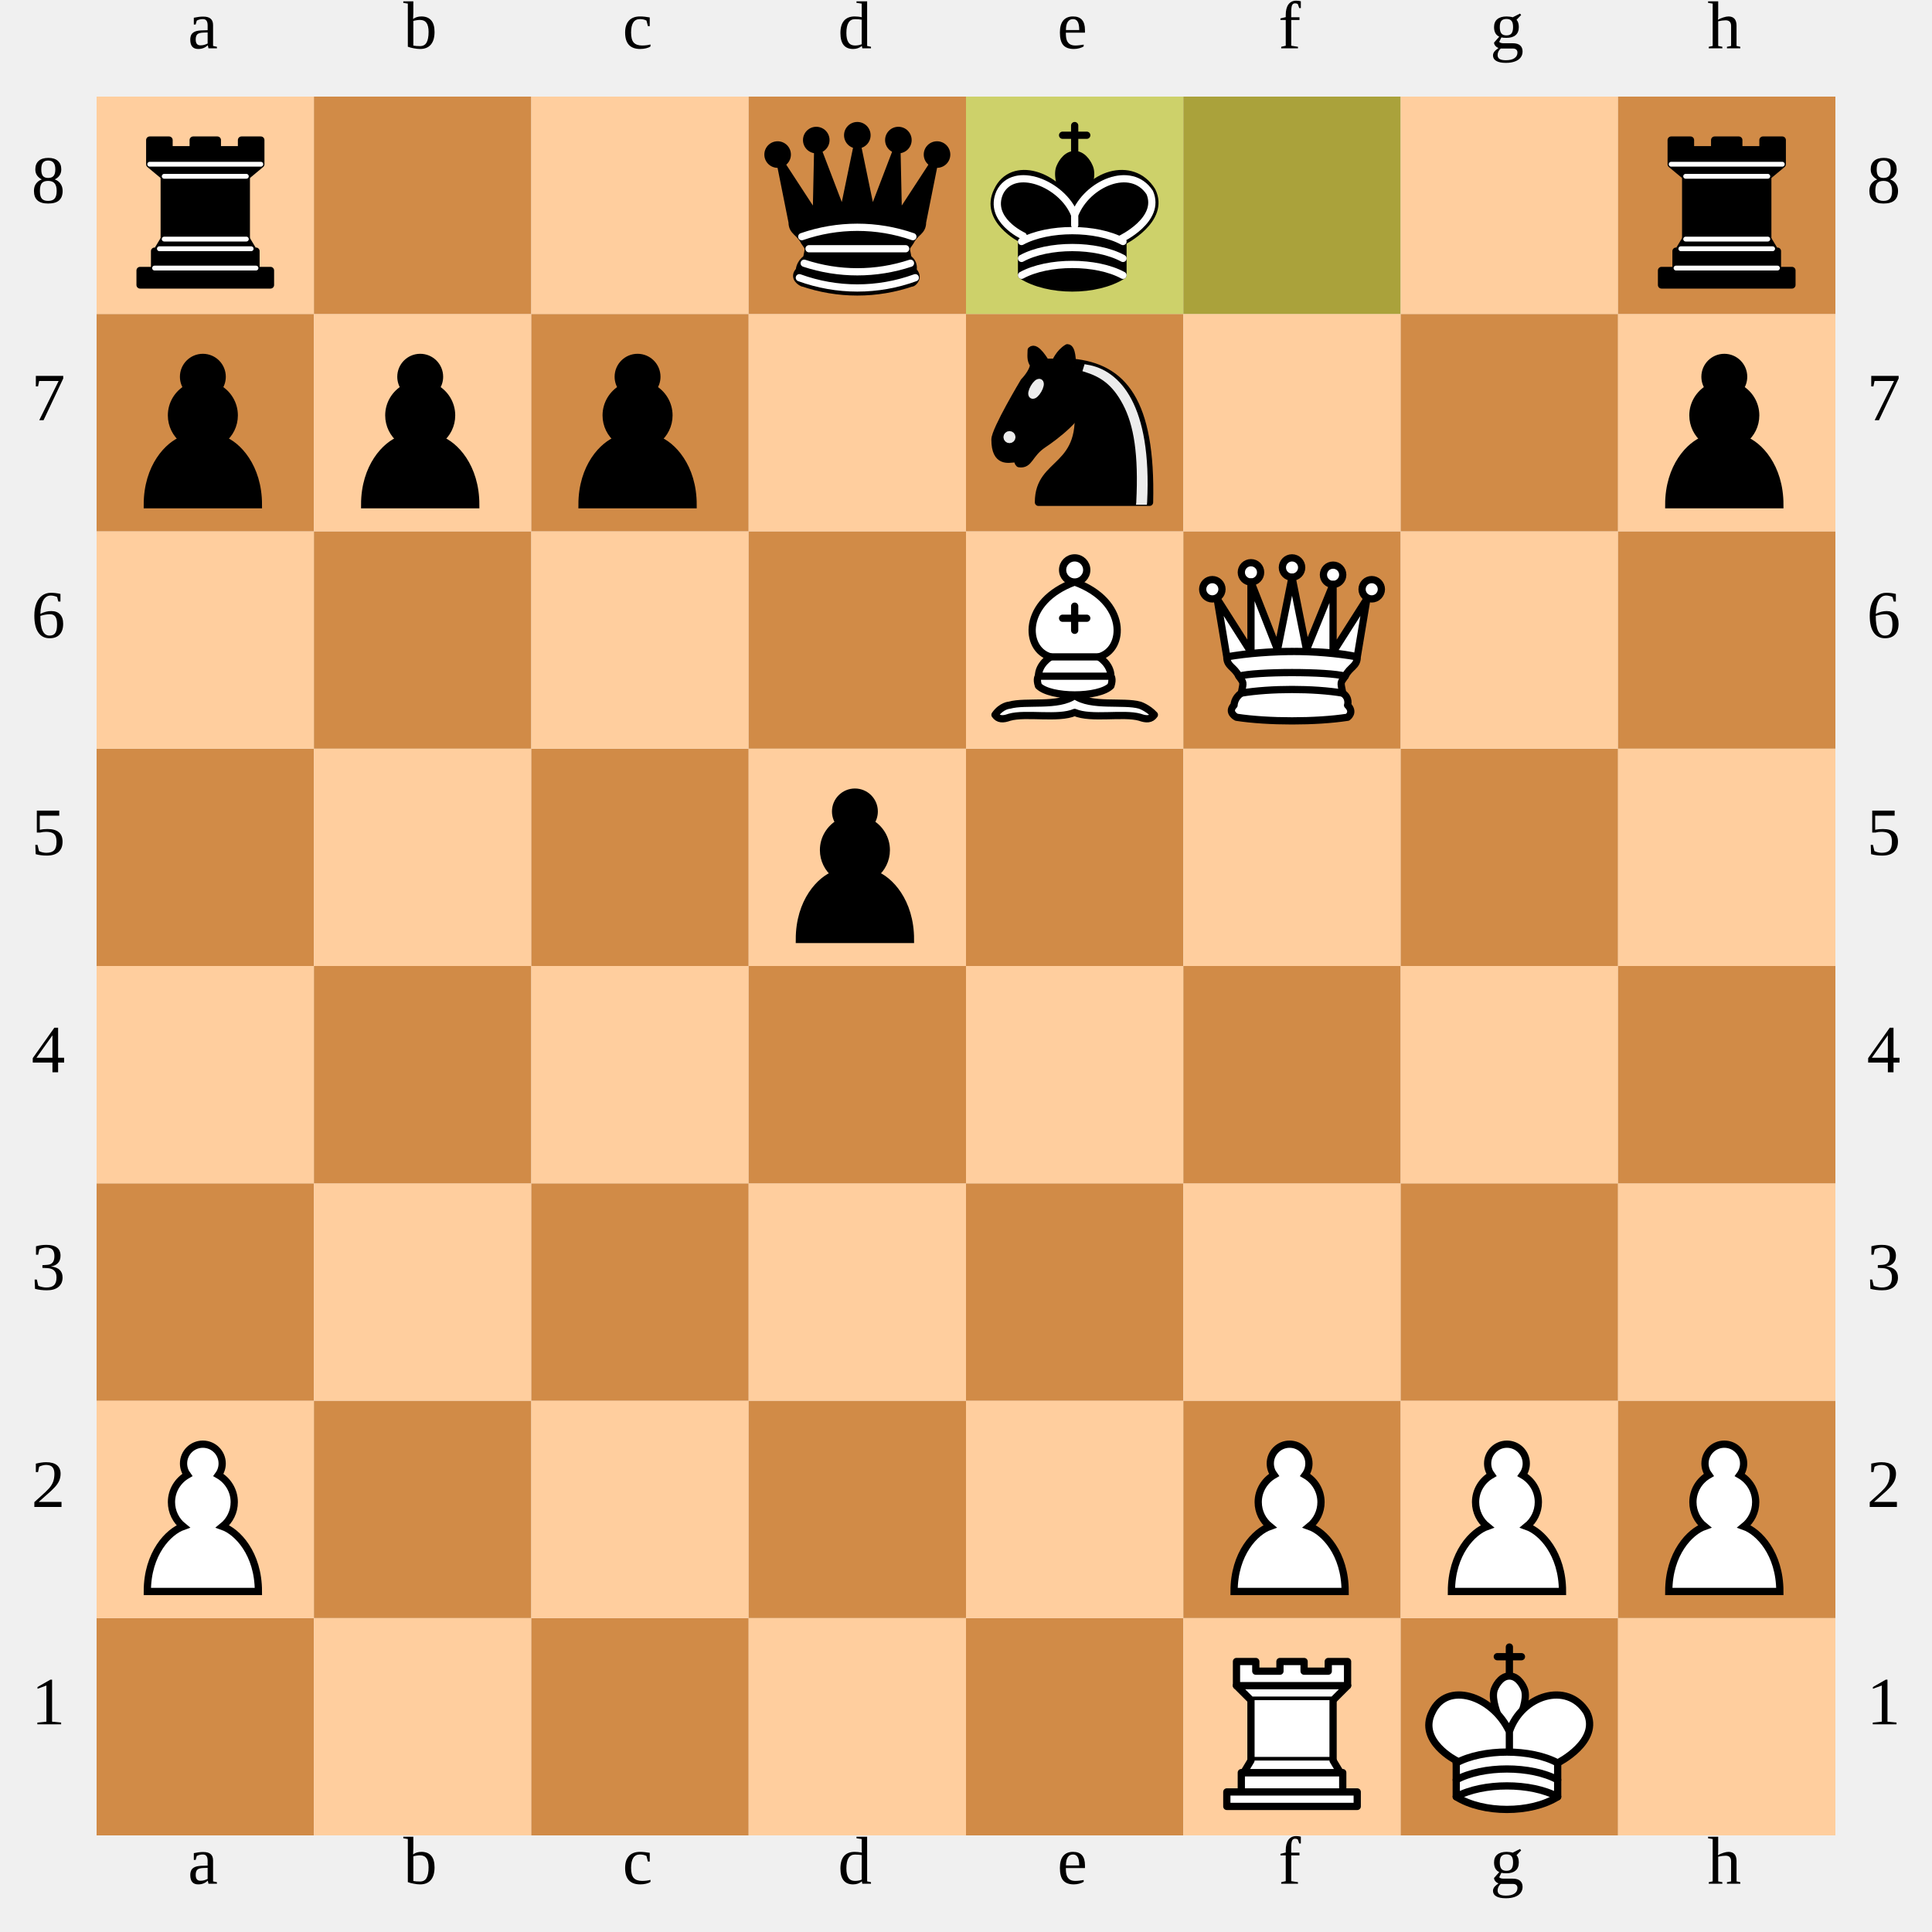
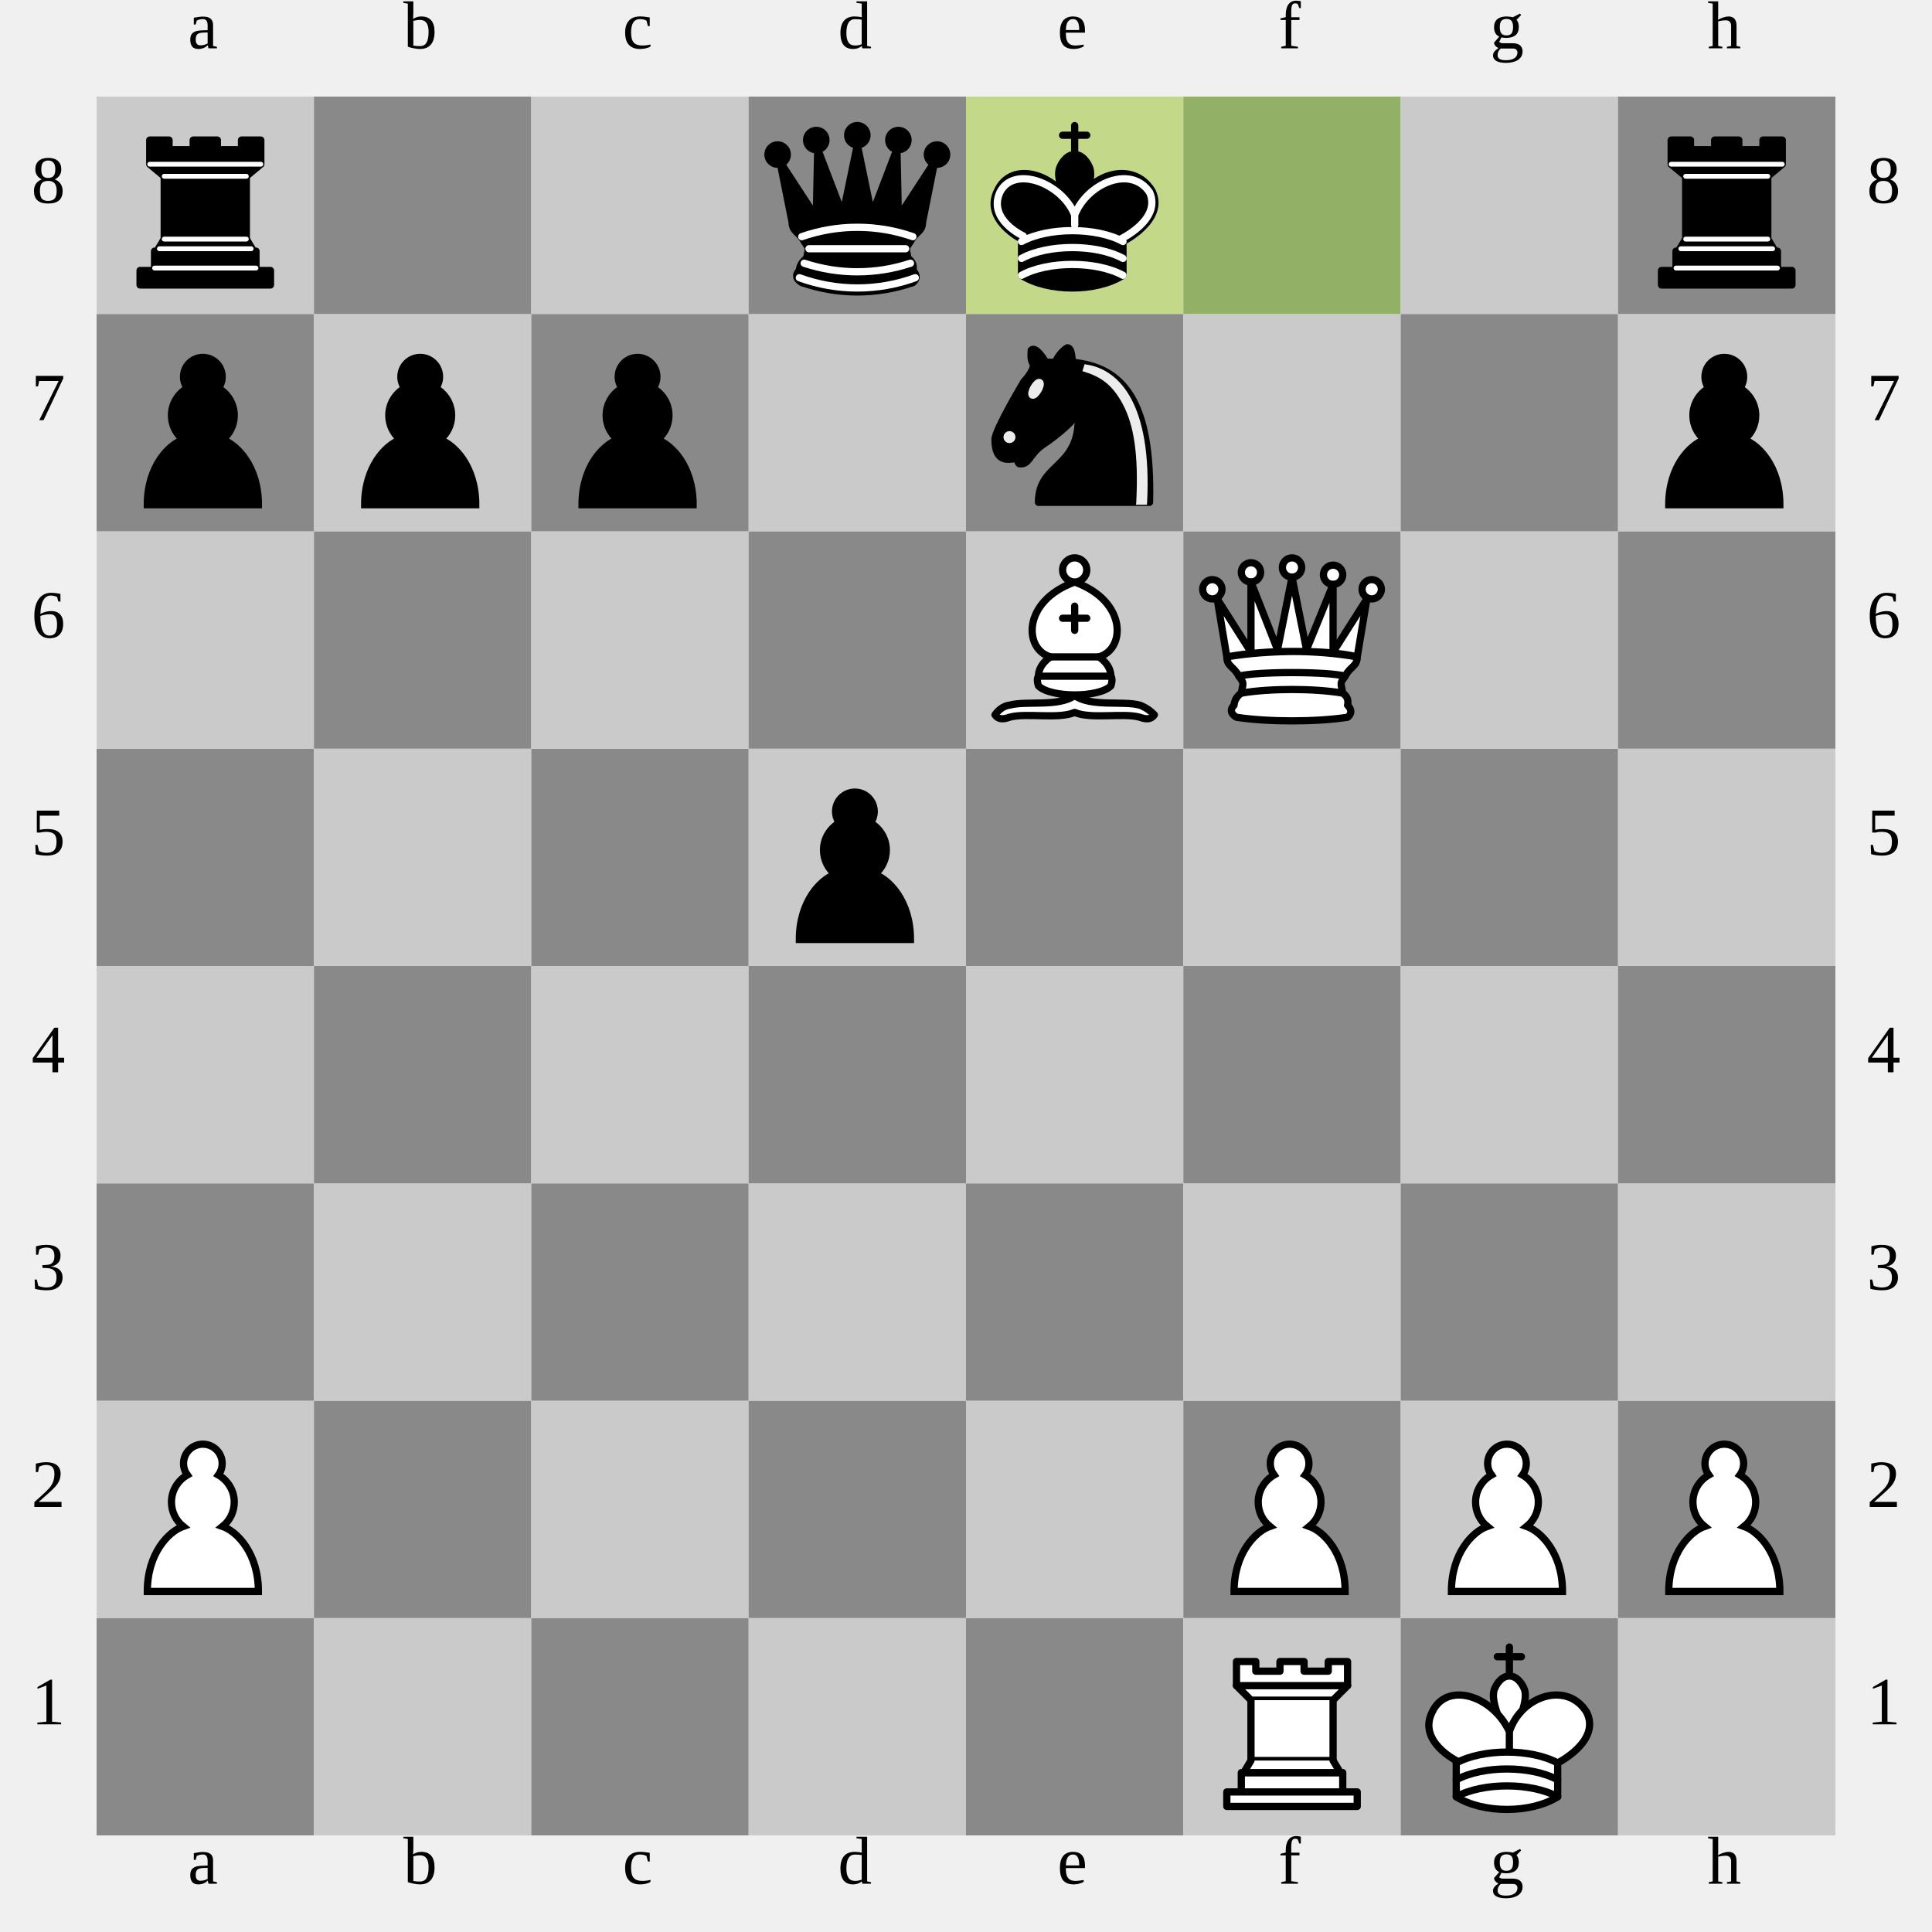
- <svg xmlns="http://www.w3.org/2000/svg" xmlns:xlink="http://www.w3.org/1999/xlink" height="800" version="1.1" viewBox="0 0 400 400" width="800">
+ <svg xmlns="http://www.w3.org/2000/svg" xmlns:xlink="http://www.w3.org/1999/xlink" height="400" version="1.1" viewBox="0 0 400 400" width="400">
+   <style>
+ .square.light {
+ fill: #cacaca;
+ }
+ .square.dark {
+ fill: #898989;
+ }
+ .square.light.lastmove {
+ fill: #c3d889;
+ }
+ .square.dark.lastmove {
+ fill: #92b167;
+ }
+ .check {
+ fill: url(#check_gradient);
+ }
+ .arrow {
+ stroke: #ff5858;
+ fill: #ff5858;
+ }
+ .mark {
+ stroke: #959fff;
+ fill: #959fff;
+ }
+ </style>
  <defs>
    <g class="white pawn" id="white-pawn">
      <path d="M22 9c-2.21 0-4 1.79-4 4 0 .89.29 1.71.78 2.38-1.95 1.12-3.28 3.21-3.28 5.62 0 2.03.94 3.84 2.41 5.03-3 1.06-7.41 5.55-7.41 13.47h23c0-7.92-4.41-12.41-7.41-13.47 1.47-1.19 2.41-3 2.41-5.03 0-2.41-1.33-4.5-3.28-5.62.49-.67.78-1.49.78-2.38 0-2.21-1.79-4-4-4z" fill="#fff" stroke="#000" stroke-linecap="round" stroke-width="1.5" />
    </g>
    <g class="white bishop" fill="none" fill-rule="evenodd" id="white-bishop" stroke="#000" stroke-linecap="round" stroke-linejoin="round" stroke-width="1.5">
      <g fill="#fff" stroke-linecap="butt">
        <path d="M9 36c3.39-.97 10.11.43 13.5-2 3.39 2.43 10.11 1.03 13.5 2 0 0 1.65.54 3 2-.68.97-1.65.99-3 .5-3.39-.97-10.11.46-13.5-1-3.39 1.46-10.11.03-13.5 1-1.354.49-2.323.47-3-.5 1.354-1.94 3-2 3-2zM15 32c2.5 2.5 12.5 2.5 15 0 .5-1.5 0-2 0-2 0-2.5-2.5-4-2.5-4 5.5-1.5 6-11.5-5-15.5-11 4-10.5 14-5 15.5 0 0-2.5 1.5-2.5 4 0 0-.5.5 0 2zM25 8a2.5 2.5 0 1 1-5 0 2.5 2.5 0 1 1 5 0z" />
      </g>
      <path d="M17.5 26h10M15 30h15m-7.5-14.5v5M20 18h5" stroke-linejoin="miter" />
    </g>
    <g class="white rook" fill="#fff" fill-rule="evenodd" id="white-rook" stroke="#000" stroke-linecap="round" stroke-linejoin="round" stroke-width="1.5">
      <path d="M9 39h27v-3H9v3zM12 36v-4h21v4H12zM11 14V9h4v2h5V9h5v2h5V9h4v5" stroke-linecap="butt" />
      <path d="M34 14l-3 3H14l-3-3" />
      <path d="M31 17v12.5H14V17" stroke-linecap="butt" stroke-linejoin="miter" />
      <path d="M31 29.5l1.5 2.5h-20l1.5-2.5" />
      <path d="M11 14h23" fill="none" stroke-linejoin="miter" />
    </g>
    <g class="white queen" fill="#fff" fill-rule="evenodd" id="white-queen" stroke="#000" stroke-linecap="round" stroke-linejoin="round" stroke-width="1.5">
      <path d="M8 12a2 2 0 1 1-4 0 2 2 0 1 1 4 0zM24.5 7.5a2 2 0 1 1-4 0 2 2 0 1 1 4 0zM41 12a2 2 0 1 1-4 0 2 2 0 1 1 4 0zM16 8.5a2 2 0 1 1-4 0 2 2 0 1 1 4 0zM33 9a2 2 0 1 1-4 0 2 2 0 1 1 4 0z" />
      <path d="M9 26c8.5-1.5 21-1.5 27 0l2-12-7 11V11l-5.5 13.5-3-15-3 15-5.5-14V25L7 14l2 12zM9 26c0 2 1.5 2 2.5 4 1 1.5 1 1 .5 3.5-1.5 1-1.5 2.5-1.5 2.5-1.5 1.5.5 2.5.5 2.5 6.5 1 16.5 1 23 0 0 0 1.5-1 0-2.5 0 0 .5-1.5-1-2.5-.5-2.5-.5-2 .5-3.5 1-2 2.5-2 2.5-4-8.5-1.5-18.5-1.5-27 0z" stroke-linecap="butt" />
      <path d="M11.5 30c3.5-1 18.5-1 22 0M12 33.5c6-1 15-1 21 0" fill="none" />
    </g>
    <g class="white king" fill="none" fill-rule="evenodd" id="white-king" stroke="#000" stroke-linecap="round" stroke-linejoin="round" stroke-width="1.5">
      <path d="M22.5 11.63V6M20 8h5" stroke-linejoin="miter" />
      <path d="M22.5 25s4.5-7.5 3-10.5c0 0-1-2.5-3-2.5s-3 2.5-3 2.5c-1.5 3 3 10.5 3 10.5" fill="#fff" stroke-linecap="butt" stroke-linejoin="miter" />
      <path d="M11.5 37c5.5 3.5 15.5 3.5 21 0v-7s9-4.5 6-10.5c-4-6.5-13.5-3.5-16 4V27v-3.5c-3.5-7.5-13-10.5-16-4-3 6 5 10 5 10V37z" fill="#fff" />
      <path d="M11.5 30c5.5-3 15.5-3 21 0m-21 3.5c5.5-3 15.5-3 21 0m-21 3.5c5.5-3 15.5-3 21 0" />
    </g>
    <g class="black pawn" id="black-pawn">
      <path d="M22 9c-2.21 0-4 1.79-4 4 0 .89.29 1.71.78 2.38-1.95 1.12-3.28 3.21-3.28 5.62 0 2.03.94 3.84 2.41 5.03-3 1.06-7.41 5.55-7.41 13.47h23c0-7.92-4.41-12.41-7.41-13.47 1.47-1.19 2.41-3 2.41-5.03 0-2.41-1.33-4.5-3.28-5.62.49-.67.78-1.49.78-2.38 0-2.21-1.79-4-4-4z" stroke="#000" stroke-linecap="round" stroke-width="1.5" />
    </g>
    <g class="black knight" fill="none" fill-rule="evenodd" id="black-knight" stroke="#000" stroke-linecap="round" stroke-linejoin="round" stroke-width="1.5">
      <path d="M 22,10 C 32.5,11 38.5,18 38,39 L 15,39 C 15,30 25,32.5 23,18" style="fill:#000000; stroke:#000000;" />
      <path d="M 24,18 C 24.38,20.91 18.45,25.37 16,27 C 13,29 13.18,31.34 11,31 C 9.958,30.06 12.41,27.96 11,28 C 10,28 11.19,29.23 10,30 C 9,30 5.997,31 6,26 C 6,24 12,14 12,14 C 12,14 13.89,12.1 14,10.5 C 13.27,9.506 13.5,8.5 13.5,7.5 C 14.5,6.5 16.5,10 16.5,10 L 18.5,10 C 18.5,10 19.28,8.008 21,7 C 22,7 22,10 22,10" style="fill:#000000; stroke:#000000;" />
      <path d="M 9.5 25.5 A 0.5 0.5 0 1 1 8.5,25.5 A 0.5 0.5 0 1 1 9.5 25.5 z" style="fill:#ececec; stroke:#ececec;" />
      <path d="M 15 15.5 A 0.5 1.5 0 1 1 14,15.5 A 0.5 1.5 0 1 1 15 15.5 z" style="fill:#ececec; stroke:#ececec;" transform="matrix(0.866,0.5,-0.5,0.866,9.693,-5.173)" />
      <path d="M 24.55,10.4 L 24.1,11.85 L 24.6,12 C 27.75,13 30.25,14.49 32.5,18.75 C 34.75,23.01 35.75,29.06 35.25,39 L 35.2,39.5 L 37.45,39.5 L 37.5,39 C 38,28.94 36.62,22.15 34.25,17.66 C 31.88,13.17 28.46,11.02 25.06,10.5 L 24.55,10.4 z " style="fill:#ececec; stroke:none;" />
    </g>
    <g class="black rook" fill="#000" fill-rule="evenodd" id="black-rook" stroke="#000" stroke-linecap="round" stroke-linejoin="round" stroke-width="1.5">
      <path d="M9 39h27v-3H9v3zM12.5 32l1.5-2.5h17l1.5 2.5h-20zM12 36v-4h21v4H12z" stroke-linecap="butt" />
      <path d="M14 29.5v-13h17v13H14z" stroke-linecap="butt" stroke-linejoin="miter" />
      <path d="M14 16.5L11 14h23l-3 2.5H14zM11 14V9h4v2h5V9h5v2h5V9h4v5H11z" stroke-linecap="butt" />
      <path d="M12 35.5h21M13 31.5h19M14 29.5h17M14 16.5h17M11 14h23" fill="none" stroke="#fff" stroke-linejoin="miter" stroke-width="1" />
    </g>
    <g class="black queen" fill="#000" fill-rule="evenodd" id="black-queen" stroke="#000" stroke-linecap="round" stroke-linejoin="round" stroke-width="1.5">
      <g fill="#000" stroke="none">
        <circle cx="6" cy="12" r="2.75" />
        <circle cx="14" cy="9" r="2.75" />
        <circle cx="22.5" cy="8" r="2.75" />
        <circle cx="31" cy="9" r="2.75" />
        <circle cx="39" cy="12" r="2.75" />
      </g>
      <path d="M9 26c8.5-1.5 21-1.5 27 0l2.5-12.5L31 25l-.3-14.1-5.2 13.6-3-14.5-3 14.5-5.2-13.6L14 25 6.5 13.5 9 26zM9 26c0 2 1.5 2 2.5 4 1 1.5 1 1 .5 3.5-1.5 1-1.5 2.5-1.5 2.5-1.5 1.5.5 2.5.5 2.5 6.5 1 16.5 1 23 0 0 0 1.5-1 0-2.5 0 0 .5-1.5-1-2.5-.5-2.5-.5-2 .5-3.5 1-2 2.5-2 2.5-4-8.5-1.5-18.5-1.5-27 0z" stroke-linecap="butt" />
      <path d="M11 38.5a35 35 1 0 0 23 0" fill="none" stroke-linecap="butt" />
      <path d="M11 29a35 35 1 0 1 23 0M12.5 31.5h20M11.5 34.5a35 35 1 0 0 22 0M10.5 37.5a35 35 1 0 0 24 0" fill="none" stroke="#fff" />
    </g>
    <g class="black king" fill="none" fill-rule="evenodd" id="black-king" stroke="#000" stroke-linecap="round" stroke-linejoin="round" stroke-width="1.5">
      <path d="M22.5 11.63V6" stroke-linejoin="miter" />
      <path d="M22.5 25s4.5-7.5 3-10.5c0 0-1-2.5-3-2.5s-3 2.5-3 2.5c-1.5 3 3 10.5 3 10.5" fill="#000" stroke-linecap="butt" stroke-linejoin="miter" />
      <path d="M11.5 37c5.5 3.5 15.5 3.5 21 0v-7s9-4.5 6-10.5c-4-6.5-13.5-3.5-16 4V27v-3.5c-3.5-7.5-13-10.5-16-4-3 6 5 10 5 10V37z" fill="#000" />
      <path d="M20 8h5" stroke-linejoin="miter" />
      <path d="M32 29.5s8.5-4 6.03-9.65C34.15 14 25 18 22.5 24.5l.01 2.1-.01-2.1C20 18 9.906 14 6.997 19.85c-2.497 5.65 4.853 9 4.853 9M11.5 30c5.5-3 15.5-3 21 0m-21 3.5c5.5-3 15.5-3 21 0m-21 3.5c5.5-3 15.5-3 21 0" stroke="#fff" />
    </g>
  </defs>
  <rect class="square dark a1" fill="#d18b47" height="45" stroke="none" width="45" x="20" y="335" />
  <rect class="square light b1" fill="#ffce9e" height="45" stroke="none" width="45" x="65" y="335" />
  <rect class="square dark c1" fill="#d18b47" height="45" stroke="none" width="45" x="110" y="335" />
  <rect class="square light d1" fill="#ffce9e" height="45" stroke="none" width="45" x="155" y="335" />
  <rect class="square dark e1" fill="#d18b47" height="45" stroke="none" width="45" x="200" y="335" />
  <rect class="square light f1" fill="#ffce9e" height="45" stroke="none" width="45" x="245" y="335" />
  <use transform="translate(245, 335)" xlink:href="#white-rook" />
  <rect class="square dark g1" fill="#d18b47" height="45" stroke="none" width="45" x="290" y="335" />
  <use transform="translate(290, 335)" xlink:href="#white-king" />
  <rect class="square light h1" fill="#ffce9e" height="45" stroke="none" width="45" x="335" y="335" />
  <rect class="square light a2" fill="#ffce9e" height="45" stroke="none" width="45" x="20" y="290" />
  <use transform="translate(20, 290)" xlink:href="#white-pawn" />
  <rect class="square dark b2" fill="#d18b47" height="45" stroke="none" width="45" x="65" y="290" />
  <rect class="square light c2" fill="#ffce9e" height="45" stroke="none" width="45" x="110" y="290" />
  <rect class="square dark d2" fill="#d18b47" height="45" stroke="none" width="45" x="155" y="290" />
  <rect class="square light e2" fill="#ffce9e" height="45" stroke="none" width="45" x="200" y="290" />
  <rect class="square dark f2" fill="#d18b47" height="45" stroke="none" width="45" x="245" y="290" />
  <use transform="translate(245, 290)" xlink:href="#white-pawn" />
  <rect class="square light g2" fill="#ffce9e" height="45" stroke="none" width="45" x="290" y="290" />
  <use transform="translate(290, 290)" xlink:href="#white-pawn" />
  <rect class="square dark h2" fill="#d18b47" height="45" stroke="none" width="45" x="335" y="290" />
  <use transform="translate(335, 290)" xlink:href="#white-pawn" />
  <rect class="square dark a3" fill="#d18b47" height="45" stroke="none" width="45" x="20" y="245" />
  <rect class="square light b3" fill="#ffce9e" height="45" stroke="none" width="45" x="65" y="245" />
  <rect class="square dark c3" fill="#d18b47" height="45" stroke="none" width="45" x="110" y="245" />
  <rect class="square light d3" fill="#ffce9e" height="45" stroke="none" width="45" x="155" y="245" />
  <rect class="square dark e3" fill="#d18b47" height="45" stroke="none" width="45" x="200" y="245" />
  <rect class="square light f3" fill="#ffce9e" height="45" stroke="none" width="45" x="245" y="245" />
  <rect class="square dark g3" fill="#d18b47" height="45" stroke="none" width="45" x="290" y="245" />
  <rect class="square light h3" fill="#ffce9e" height="45" stroke="none" width="45" x="335" y="245" />
  <rect class="square light a4" fill="#ffce9e" height="45" stroke="none" width="45" x="20" y="200" />
  <rect class="square dark b4" fill="#d18b47" height="45" stroke="none" width="45" x="65" y="200" />
  <rect class="square light c4" fill="#ffce9e" height="45" stroke="none" width="45" x="110" y="200" />
  <rect class="square dark d4" fill="#d18b47" height="45" stroke="none" width="45" x="155" y="200" />
  <rect class="square light e4" fill="#ffce9e" height="45" stroke="none" width="45" x="200" y="200" />
  <rect class="square dark f4" fill="#d18b47" height="45" stroke="none" width="45" x="245" y="200" />
  <rect class="square light g4" fill="#ffce9e" height="45" stroke="none" width="45" x="290" y="200" />
  <rect class="square dark h4" fill="#d18b47" height="45" stroke="none" width="45" x="335" y="200" />
  <rect class="square dark a5" fill="#d18b47" height="45" stroke="none" width="45" x="20" y="155" />
  <rect class="square light b5" fill="#ffce9e" height="45" stroke="none" width="45" x="65" y="155" />
  <rect class="square dark c5" fill="#d18b47" height="45" stroke="none" width="45" x="110" y="155" />
  <rect class="square light d5" fill="#ffce9e" height="45" stroke="none" width="45" x="155" y="155" />
  <use transform="translate(155, 155)" xlink:href="#black-pawn" />
  <rect class="square dark e5" fill="#d18b47" height="45" stroke="none" width="45" x="200" y="155" />
  <rect class="square light f5" fill="#ffce9e" height="45" stroke="none" width="45" x="245" y="155" />
  <rect class="square dark g5" fill="#d18b47" height="45" stroke="none" width="45" x="290" y="155" />
  <rect class="square light h5" fill="#ffce9e" height="45" stroke="none" width="45" x="335" y="155" />
  <rect class="square light a6" fill="#ffce9e" height="45" stroke="none" width="45" x="20" y="110" />
  <rect class="square dark b6" fill="#d18b47" height="45" stroke="none" width="45" x="65" y="110" />
  <rect class="square light c6" fill="#ffce9e" height="45" stroke="none" width="45" x="110" y="110" />
  <rect class="square dark d6" fill="#d18b47" height="45" stroke="none" width="45" x="155" y="110" />
  <rect class="square light e6" fill="#ffce9e" height="45" stroke="none" width="45" x="200" y="110" />
  <use transform="translate(200, 110)" xlink:href="#white-bishop" />
  <rect class="square dark f6" fill="#d18b47" height="45" stroke="none" width="45" x="245" y="110" />
  <use transform="translate(245, 110)" xlink:href="#white-queen" />
  <rect class="square light g6" fill="#ffce9e" height="45" stroke="none" width="45" x="290" y="110" />
  <rect class="square dark h6" fill="#d18b47" height="45" stroke="none" width="45" x="335" y="110" />
  <rect class="square dark a7" fill="#d18b47" height="45" stroke="none" width="45" x="20" y="65" />
  <use transform="translate(20, 65)" xlink:href="#black-pawn" />
  <rect class="square light b7" fill="#ffce9e" height="45" stroke="none" width="45" x="65" y="65" />
  <use transform="translate(65, 65)" xlink:href="#black-pawn" />
  <rect class="square dark c7" fill="#d18b47" height="45" stroke="none" width="45" x="110" y="65" />
  <use transform="translate(110, 65)" xlink:href="#black-pawn" />
  <rect class="square light d7" fill="#ffce9e" height="45" stroke="none" width="45" x="155" y="65" />
  <rect class="square dark e7" fill="#d18b47" height="45" stroke="none" width="45" x="200" y="65" />
  <use transform="translate(200, 65)" xlink:href="#black-knight" />
  <rect class="square light f7" fill="#ffce9e" height="45" stroke="none" width="45" x="245" y="65" />
  <rect class="square dark g7" fill="#d18b47" height="45" stroke="none" width="45" x="290" y="65" />
  <rect class="square light h7" fill="#ffce9e" height="45" stroke="none" width="45" x="335" y="65" />
  <use transform="translate(335, 65)" xlink:href="#black-pawn" />
  <rect class="square light a8" fill="#ffce9e" height="45" stroke="none" width="45" x="20" y="20" />
  <use transform="translate(20, 20)" xlink:href="#black-rook" />
  <rect class="square dark b8" fill="#d18b47" height="45" stroke="none" width="45" x="65" y="20" />
  <rect class="square light c8" fill="#ffce9e" height="45" stroke="none" width="45" x="110" y="20" />
  <rect class="square dark d8" fill="#d18b47" height="45" stroke="none" width="45" x="155" y="20" />
  <use transform="translate(155, 20)" xlink:href="#black-queen" />
  <rect class="square light lastmove e8" fill="#cdd16a" height="45" stroke="none" width="45" x="200" y="20" />
  <use transform="translate(200, 20)" xlink:href="#black-king" />
  <rect class="square dark lastmove f8" fill="#aaa23b" height="45" stroke="none" width="45" x="245" y="20" />
  <rect class="square light g8" fill="#ffce9e" height="45" stroke="none" width="45" x="290" y="20" />
  <rect class="square dark h8" fill="#d18b47" height="45" stroke="none" width="45" x="335" y="20" />
  <use transform="translate(335, 20)" xlink:href="#black-rook" />
  <text alignment-baseline="middle" font-size="14" text-anchor="middle" x="42" y="10">a</text>
  <text alignment-baseline="middle" font-size="14" text-anchor="middle" x="42" y="390">a</text>
  <text alignment-baseline="middle" font-size="14" text-anchor="middle" x="87" y="10">b</text>
  <text alignment-baseline="middle" font-size="14" text-anchor="middle" x="87" y="390">b</text>
  <text alignment-baseline="middle" font-size="14" text-anchor="middle" x="132" y="10">c</text>
  <text alignment-baseline="middle" font-size="14" text-anchor="middle" x="132" y="390">c</text>
  <text alignment-baseline="middle" font-size="14" text-anchor="middle" x="177" y="10">d</text>
  <text alignment-baseline="middle" font-size="14" text-anchor="middle" x="177" y="390">d</text>
  <text alignment-baseline="middle" font-size="14" text-anchor="middle" x="222" y="10">e</text>
  <text alignment-baseline="middle" font-size="14" text-anchor="middle" x="222" y="390">e</text>
  <text alignment-baseline="middle" font-size="14" text-anchor="middle" x="267" y="10">f</text>
  <text alignment-baseline="middle" font-size="14" text-anchor="middle" x="267" y="390">f</text>
  <text alignment-baseline="middle" font-size="14" text-anchor="middle" x="312" y="10">g</text>
  <text alignment-baseline="middle" font-size="14" text-anchor="middle" x="312" y="390">g</text>
  <text alignment-baseline="middle" font-size="14" text-anchor="middle" x="357" y="10">h</text>
  <text alignment-baseline="middle" font-size="14" text-anchor="middle" x="357" y="390">h</text>
  <text alignment-baseline="middle" font-size="14" text-anchor="middle" x="10" y="357">1</text>
  <text alignment-baseline="middle" font-size="14" text-anchor="middle" x="390" y="357">1</text>
  <text alignment-baseline="middle" font-size="14" text-anchor="middle" x="10" y="312">2</text>
  <text alignment-baseline="middle" font-size="14" text-anchor="middle" x="390" y="312">2</text>
  <text alignment-baseline="middle" font-size="14" text-anchor="middle" x="10" y="267">3</text>
  <text alignment-baseline="middle" font-size="14" text-anchor="middle" x="390" y="267">3</text>
  <text alignment-baseline="middle" font-size="14" text-anchor="middle" x="10" y="222">4</text>
  <text alignment-baseline="middle" font-size="14" text-anchor="middle" x="390" y="222">4</text>
  <text alignment-baseline="middle" font-size="14" text-anchor="middle" x="10" y="177">5</text>
  <text alignment-baseline="middle" font-size="14" text-anchor="middle" x="390" y="177">5</text>
  <text alignment-baseline="middle" font-size="14" text-anchor="middle" x="10" y="132">6</text>
  <text alignment-baseline="middle" font-size="14" text-anchor="middle" x="390" y="132">6</text>
  <text alignment-baseline="middle" font-size="14" text-anchor="middle" x="10" y="87">7</text>
  <text alignment-baseline="middle" font-size="14" text-anchor="middle" x="390" y="87">7</text>
  <text alignment-baseline="middle" font-size="14" text-anchor="middle" x="10" y="42">8</text>
  <text alignment-baseline="middle" font-size="14" text-anchor="middle" x="390" y="42">8</text>
</svg>
